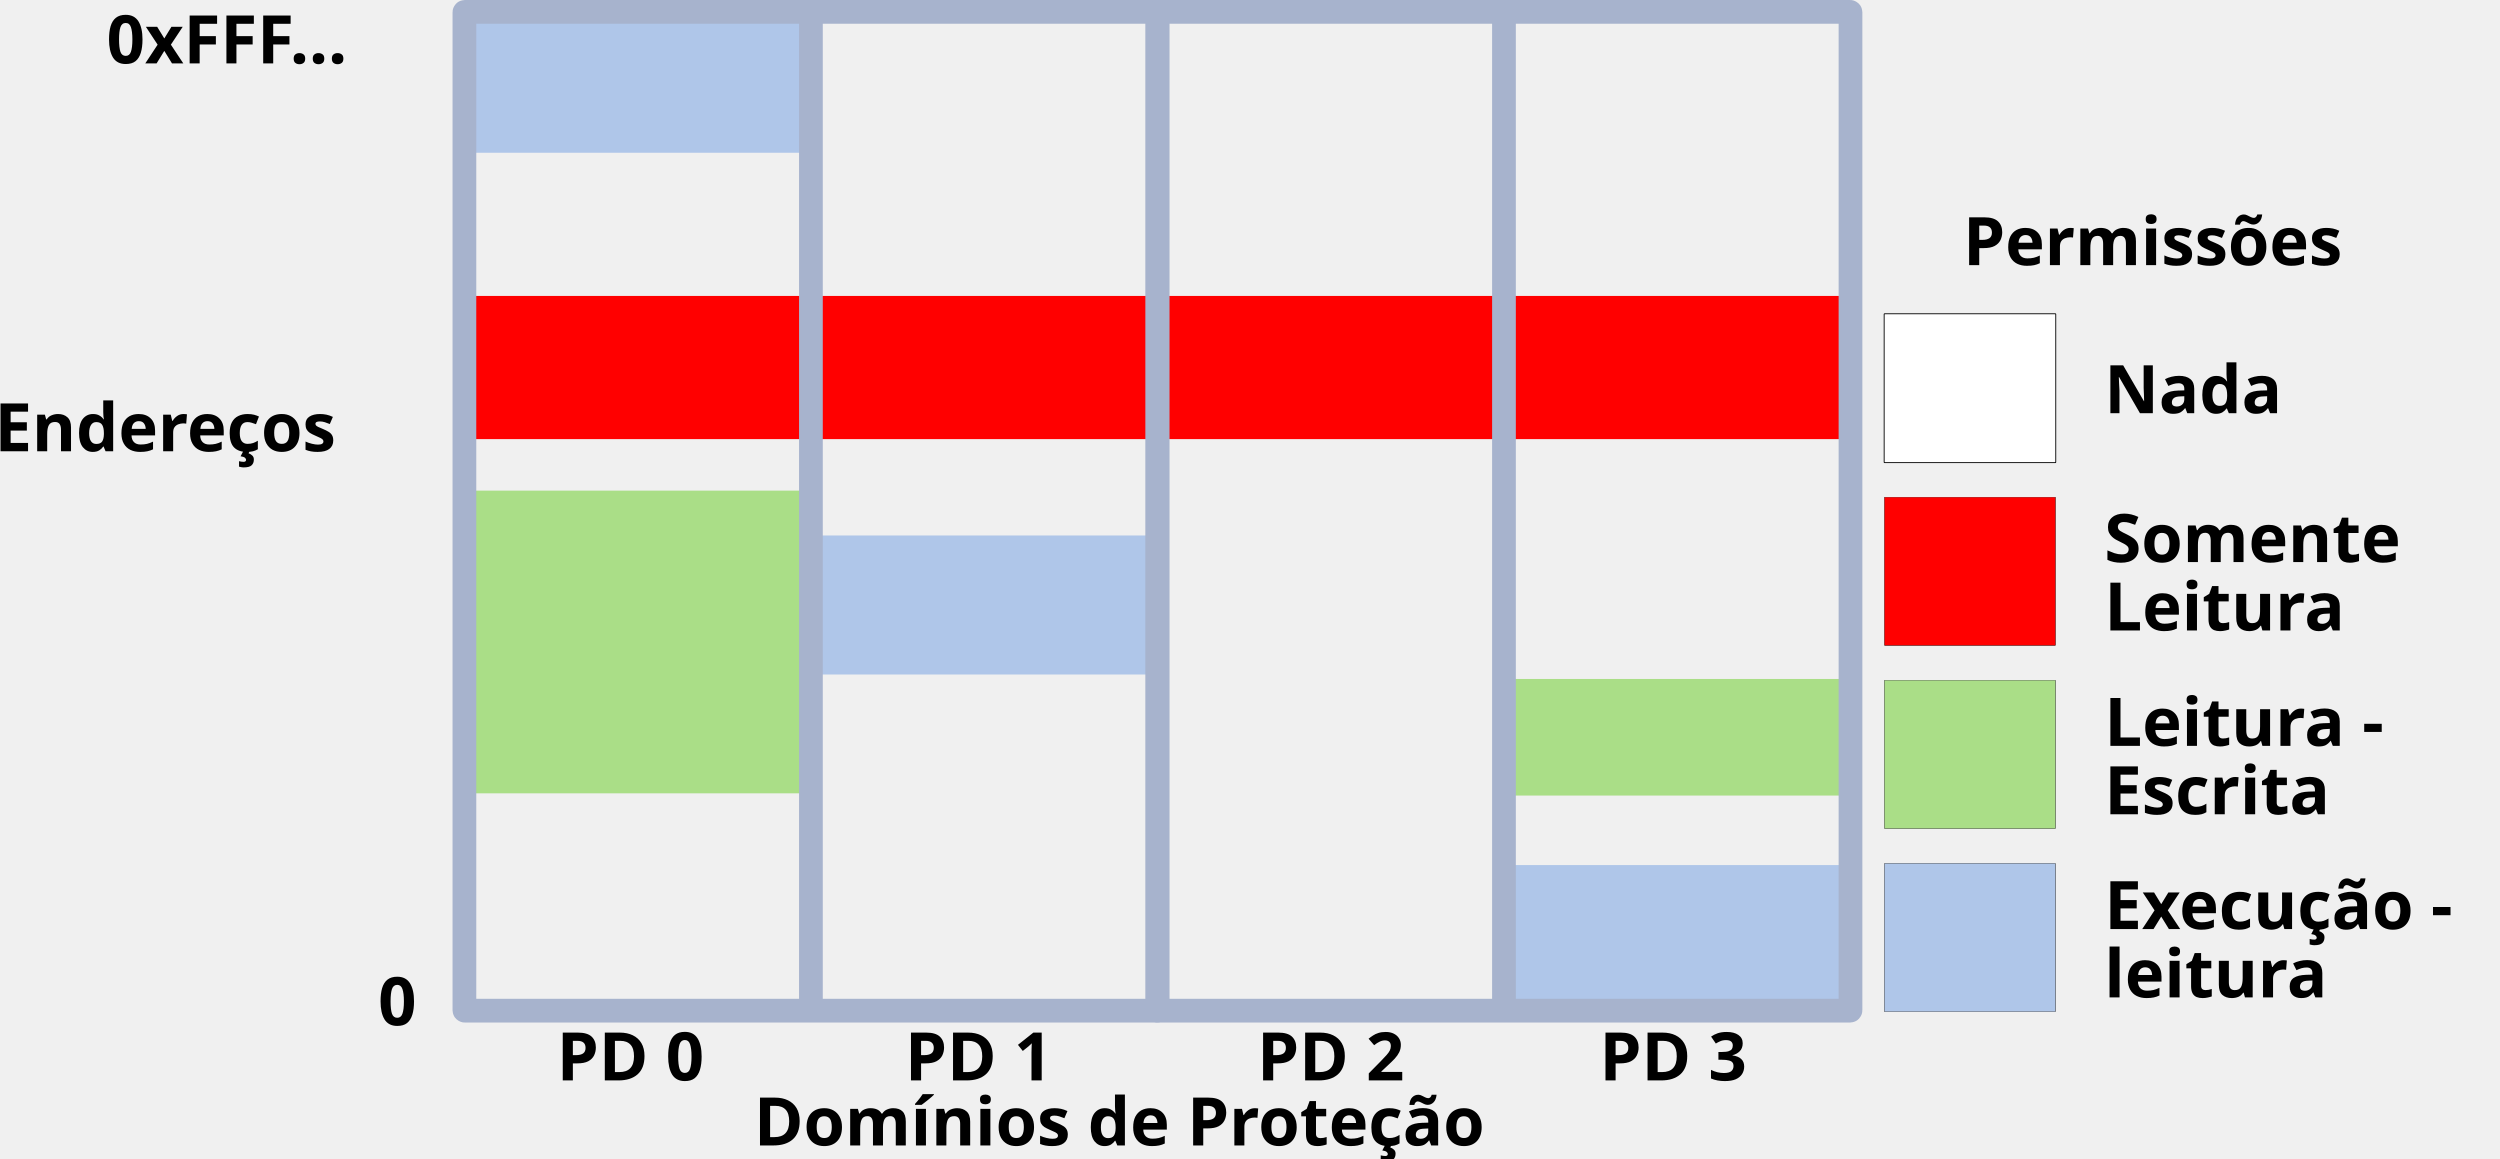
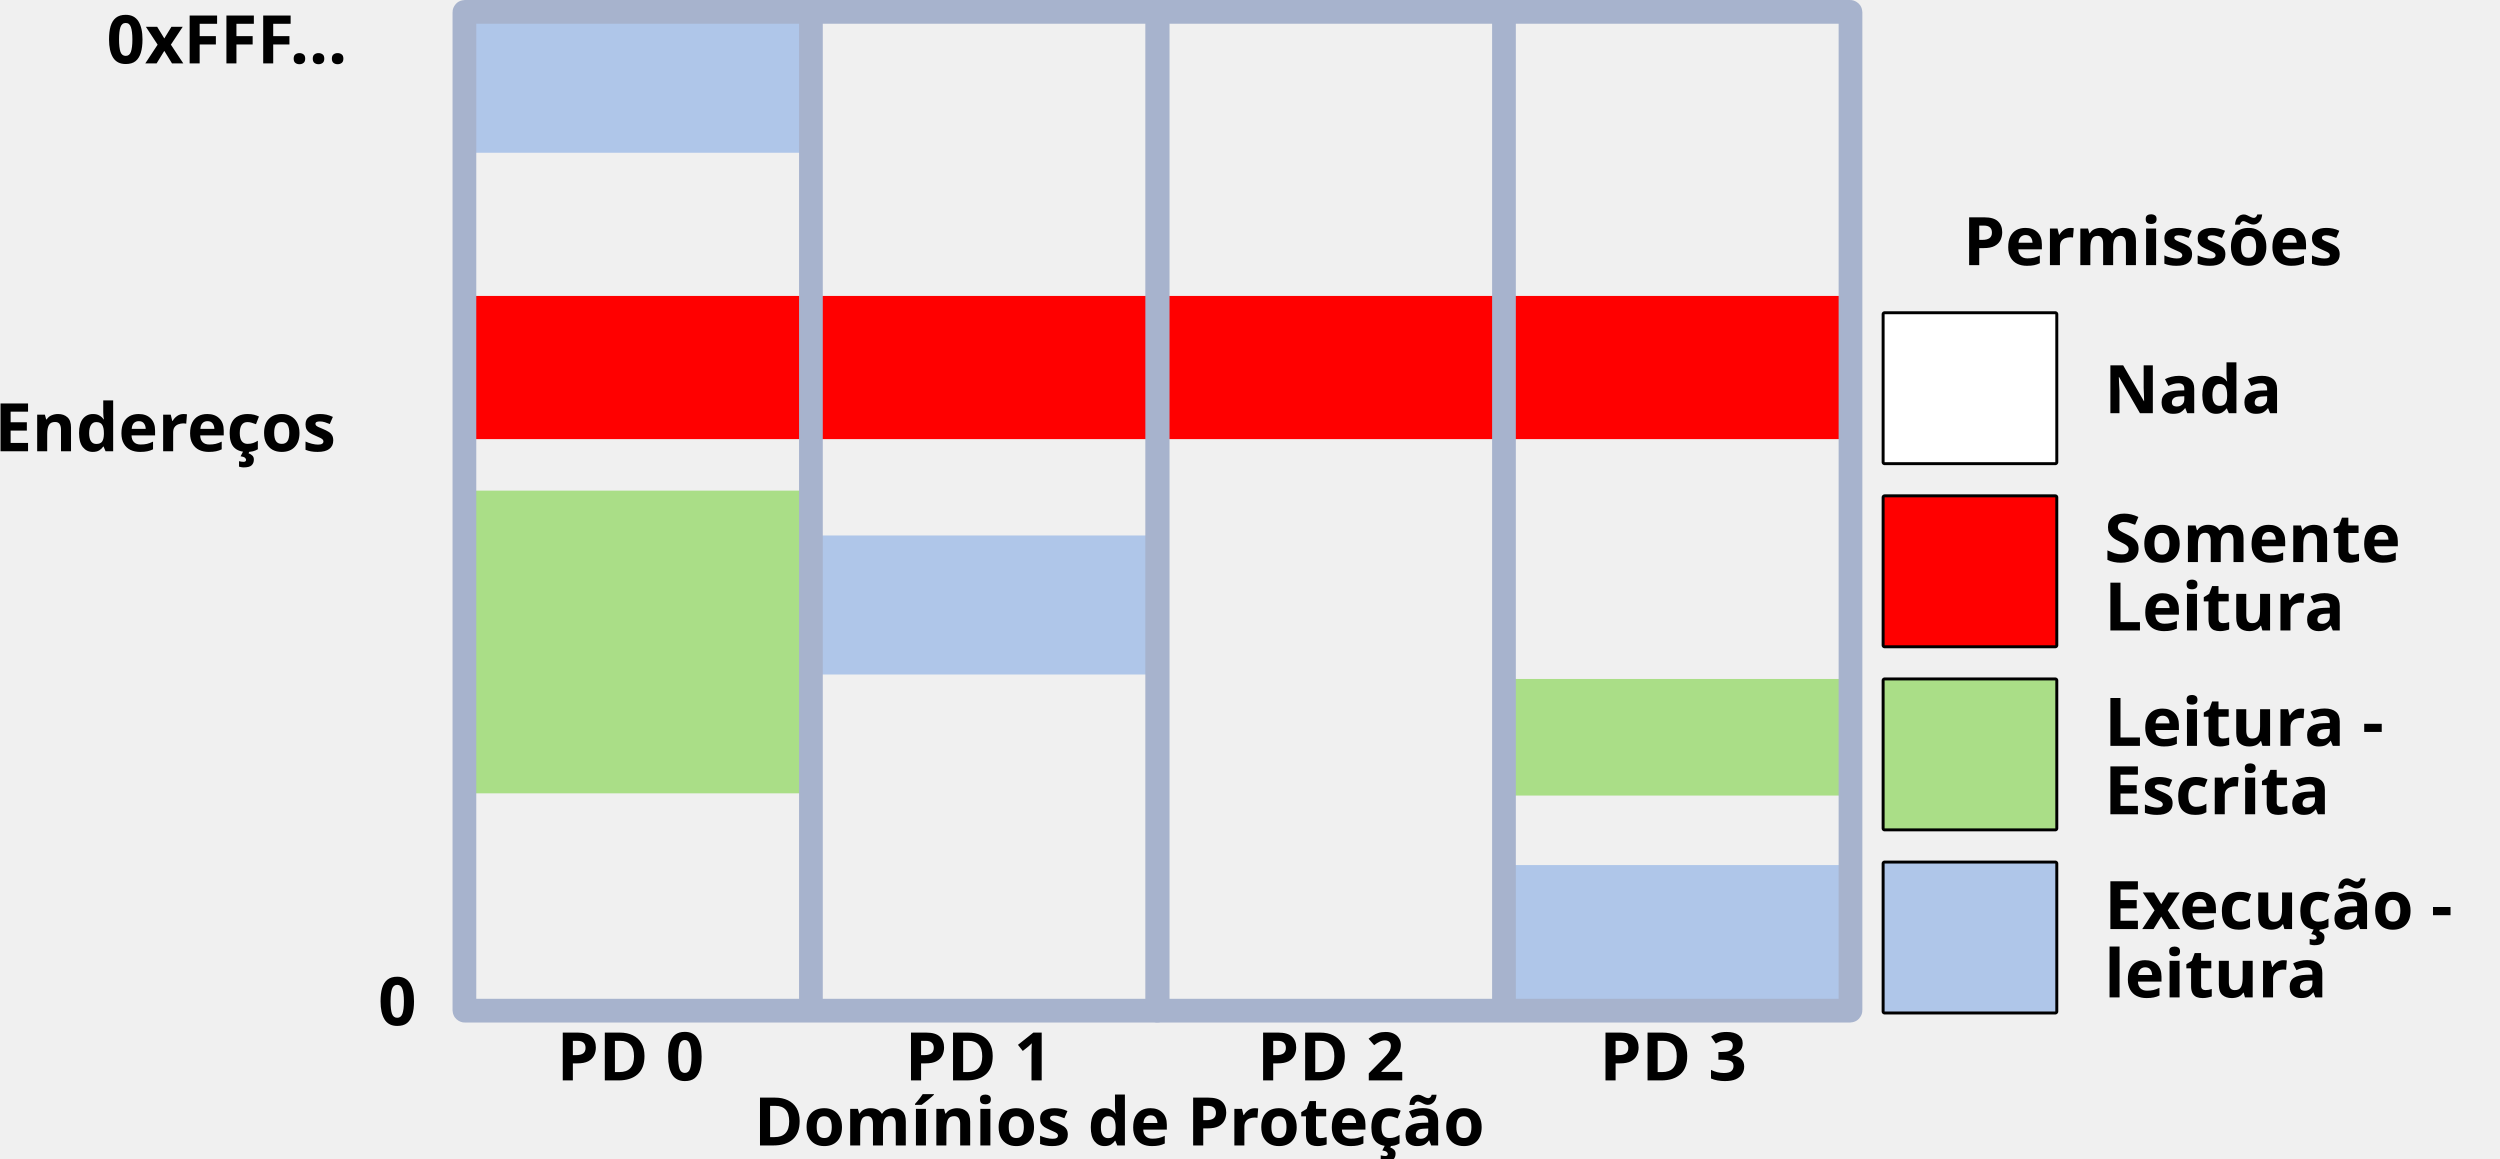
<svg xmlns="http://www.w3.org/2000/svg" width="421.449mm" height="195.309mm" viewBox="0 0 421.449 195.309" version="1.1" id="svg4784">
  <defs id="defs4778" />
  <g id="layer1" transform="translate(64.08819,-26.05662)">
    <rect style="opacity:1;fill:#afc6e9;fill-opacity:1;stroke:#a7b3cd;stroke-width:0;stroke-linecap:round;stroke-linejoin:round;stroke-miterlimit:4;stroke-dasharray:none;stroke-dashoffset:0;stroke-opacity:1;paint-order:stroke fill markers" id="rect5403" width="59.393" height="24.943" x="13.225" y="26.867" ry="0" />
    <rect style="opacity:1;fill:#ff0000;fill-opacity:1;stroke:#a7b3cd;stroke-width:0;stroke-linecap:round;stroke-linejoin:round;stroke-miterlimit:4;stroke-dasharray:none;stroke-dashoffset:0;stroke-opacity:1;paint-order:stroke fill markers" id="rect5405" width="235.619" height="24.136" x="13.225" y="75.946" />
    <rect style="opacity:1;fill:#aade87;fill-opacity:1;stroke:#a7b3cd;stroke-width:0;stroke-linecap:round;stroke-linejoin:round;stroke-miterlimit:4;stroke-dasharray:none;stroke-dashoffset:0;stroke-opacity:1;paint-order:stroke fill markers" id="rect5409" width="59.72" height="51.027" x="13.607" y="108.768" />
    <rect style="opacity:1;fill:#afc6e9;fill-opacity:1;stroke:#a7b3cd;stroke-width:0;stroke-linecap:round;stroke-linejoin:round;stroke-miterlimit:4;stroke-dasharray:none;stroke-dashoffset:0;stroke-opacity:1;paint-order:stroke fill markers" id="rect5411" width="58.586" height="23.435" x="72.949" y="116.327" />
    <rect style="opacity:1;fill:#afc6e9;fill-opacity:1;stroke:#a7b3cd;stroke-width:0;stroke-linecap:round;stroke-linejoin:round;stroke-miterlimit:4;stroke-dasharray:none;stroke-dashoffset:0;stroke-opacity:1;paint-order:stroke fill markers" id="rect5413" width="58.208" height="25.324" x="190.5" y="171.89" />
    <rect style="opacity:1;fill:#aade87;fill-opacity:1;stroke:#a7b3cd;stroke-width:0;stroke-linecap:round;stroke-linejoin:round;stroke-miterlimit:4;stroke-dasharray:none;stroke-dashoffset:0;stroke-opacity:1;paint-order:stroke fill markers" id="rect5415" width="60.476" height="19.655" x="188.988" y="140.518" />
    <path style="fill:#ff6600;fill-rule:evenodd;stroke:#a7b3cd;stroke-width:4;stroke-linecap:butt;stroke-linejoin:miter;stroke-miterlimit:4;stroke-dasharray:none;stroke-opacity:1" d="M 72.617,197.813 V 26.867" id="path7065" />
    <path id="path5389" d="M 189.451,197.813 V 26.867" style="fill:#ff6600;fill-rule:evenodd;stroke:#a7b3cd;stroke-width:4;stroke-linecap:butt;stroke-linejoin:miter;stroke-miterlimit:4;stroke-dasharray:none;stroke-opacity:1" />
    <rect style="opacity:1;fill:none;fill-opacity:1;stroke:#a7b3cd;stroke-width:4;stroke-linecap:square;stroke-linejoin:miter;stroke-miterlimit:4;stroke-dasharray:none;stroke-opacity:1" id="rect4504" width="116.833" height="168.378" x="14.201" y="28.057" ry="0.069" />
    <rect ry="0.069" y="28.057" x="131.034" height="168.378" width="116.833" id="rect5387" style="opacity:1;fill:none;fill-opacity:1;stroke:#a7b3cd;stroke-width:4;stroke-linecap:square;stroke-linejoin:miter;stroke-miterlimit:4;stroke-dasharray:none;stroke-opacity:1" />
-     <rect ry="0" y="109.896" x="253.618" height="24.943" width="28.777" id="rect5417" style="opacity:1;fill:#ff0000;fill-opacity:1;stroke:#000000;stroke-width:0.1;stroke-linecap:round;stroke-linejoin:round;stroke-miterlimit:4;stroke-dasharray:none;stroke-dashoffset:0;stroke-opacity:1;paint-order:stroke fill markers" />
-     <rect style="opacity:1;fill:#aade87;fill-opacity:1;stroke:#000000;stroke-width:0.1;stroke-linecap:round;stroke-linejoin:round;stroke-miterlimit:4;stroke-dasharray:none;stroke-dashoffset:0;stroke-opacity:1;paint-order:stroke fill markers" id="rect5419" width="28.777" height="24.943" x="253.618" y="140.764" ry="0" />
-     <rect ry="0" y="171.632" x="253.618" height="24.943" width="28.777" id="rect5421" style="opacity:1;fill:#afc6e9;fill-opacity:1;stroke:#000000;stroke-width:0.1;stroke-linecap:round;stroke-linejoin:round;stroke-miterlimit:4;stroke-dasharray:none;stroke-dashoffset:0;stroke-opacity:1;paint-order:stroke fill markers" />
-     <rect style="opacity:1;fill:#ffffff;fill-opacity:1;stroke:#000000;stroke-width:0.3;stroke-linecap:round;stroke-linejoin:round;stroke-miterlimit:4;stroke-dasharray:none;stroke-dashoffset:0;stroke-opacity:1;paint-order:stroke fill markers" id="rect5423" width="28.777" height="24.943" x="253.618" y="79.028" ry="0" />
+     <rect ry="0" y="109.896" x="253.618" height="24.943" width="28.777" id="rect5417" style="opacity:1;fill:#ff0000;fill-opacity:1;stroke:#000000;stroke-width:1;stroke-linecap:round;stroke-linejoin:round;stroke-miterlimit:4;stroke-dasharray:none;stroke-dashoffset:0;stroke-opacity:1;paint-order:stroke fill markers" />
+     <rect style="opacity:1;fill:#aade87;fill-opacity:1;stroke:#000000;stroke-width:1;stroke-linecap:round;stroke-linejoin:round;stroke-miterlimit:4;stroke-dasharray:none;stroke-dashoffset:0;stroke-opacity:1;paint-order:stroke fill markers" id="rect5419" width="28.777" height="24.943" x="253.618" y="140.764" ry="0" />
+     <rect ry="0" y="171.632" x="253.618" height="24.943" width="28.777" id="rect5421" style="opacity:1;fill:#afc6e9;fill-opacity:1;stroke:#000000;stroke-width:1;stroke-linecap:round;stroke-linejoin:round;stroke-miterlimit:4;stroke-dasharray:none;stroke-dashoffset:0;stroke-opacity:1;paint-order:stroke fill markers" />
+     <rect style="opacity:1;fill:#ffffff;fill-opacity:1;stroke:#000000;stroke-width:1;stroke-linecap:round;stroke-linejoin:round;stroke-miterlimit:4;stroke-dasharray:none;stroke-dashoffset:0;stroke-opacity:1;paint-order:stroke fill markers" id="rect5423" width="28.777" height="24.943" x="253.618" y="79.028" ry="0" />
    <text xml:space="preserve" style="font-style:normal;font-variant:normal;font-weight:bold;font-stretch:normal;font-size:42.333px;line-height:1.25;font-family:Hack;-inkscape-font-specification:'Hack Bold';letter-spacing:0px;word-spacing:0px;fill:#000000;fill-opacity:1;stroke:none;stroke-width:0.265" x="290.664" y="95.708" id="text9130">
      <tspan id="tspan9128" x="290.664" y="95.708" style="font-size:11.289px;stroke-width:0.265">Nada</tspan>
    </text>
    <text id="text9134" y="120.81" x="290.664" style="font-style:normal;font-variant:normal;font-weight:bold;font-stretch:normal;font-size:42.333px;line-height:0.1;font-family:Hack;-inkscape-font-specification:'Hack Bold';letter-spacing:0px;word-spacing:0px;fill:#000000;fill-opacity:1;stroke:none;stroke-width:0.265" xml:space="preserve">
      <tspan style="font-size:11.289px;line-height:0.1;stroke-width:0.265" y="120.81" x="290.664" id="tspan9132">Somente</tspan>
      <tspan style="font-size:11.289px;line-height:0.1;stroke-width:0.265" y="132.341" x="290.664" id="tspan9144">Leitura</tspan>
    </text>
    <text xml:space="preserve" style="font-style:normal;font-variant:normal;font-weight:bold;font-stretch:normal;font-size:42.333px;line-height:0.1;font-family:Hack;-inkscape-font-specification:'Hack Bold';letter-spacing:0px;word-spacing:0px;fill:#000000;fill-opacity:1;stroke:none;stroke-width:0.265" x="290.664" y="151.786" id="text9138">
      <tspan id="tspan9136" x="290.664" y="151.786" style="font-size:11.289px;line-height:0.1;stroke-width:0.265">Leitura -</tspan>
      <tspan x="290.664" y="163.317" style="font-size:11.289px;line-height:0.1;stroke-width:0.265" id="tspan9146">Escrita</tspan>
    </text>
    <text id="text9142" y="182.676" x="290.664" style="font-style:normal;font-variant:normal;font-weight:bold;font-stretch:normal;font-size:42.333px;line-height:0.1;font-family:Hack;-inkscape-font-specification:'Hack Bold';letter-spacing:0px;word-spacing:0px;fill:#000000;fill-opacity:1;stroke:none;stroke-width:0.265" xml:space="preserve">
      <tspan style="font-size:11.289px;line-height:0.1;stroke-width:0.265" y="182.676" x="290.664" id="tspan9140">Execução -</tspan>
      <tspan style="font-size:11.289px;line-height:0.1;stroke-width:0.265" y="194.207" x="290.664" id="tspan9148">leitura</tspan>
    </text>
    <text id="text9152" y="70.761" x="266.851" style="font-style:normal;font-variant:normal;font-weight:bold;font-stretch:normal;font-size:42.333px;line-height:1.25;font-family:Hack;-inkscape-font-specification:'Hack Bold';letter-spacing:0px;word-spacing:0px;fill:#000000;fill-opacity:1;stroke:none;stroke-width:0.265" xml:space="preserve">
      <tspan style="font-size:11.289px;stroke-width:0.265" y="70.761" x="266.851" id="tspan9150">Permissões</tspan>
    </text>
    <text xml:space="preserve" style="font-style:normal;font-variant:normal;font-weight:bold;font-stretch:normal;font-size:42.333px;line-height:1.25;font-family:Hack;-inkscape-font-specification:'Hack Bold';letter-spacing:0px;word-spacing:0px;fill:#000000;fill-opacity:1;stroke:none;stroke-width:0.265" x="-65.014" y="102.133" id="text9156">
      <tspan id="tspan9154" x="-65.014" y="102.133" style="font-size:11.289px;stroke-width:0.265">Endereços</tspan>
    </text>
    <text id="text9160" y="36.743" x="-46.113" style="font-style:normal;font-variant:normal;font-weight:bold;font-stretch:normal;font-size:42.333px;line-height:1.25;font-family:Hack;-inkscape-font-specification:'Hack Bold';letter-spacing:0px;word-spacing:0px;fill:#000000;fill-opacity:1;stroke:none;stroke-width:0.265" xml:space="preserve">
      <tspan style="font-size:11.289px;stroke-width:0.265" y="36.743" x="-46.113" id="tspan9158">0xFFF...</tspan>
    </text>
    <text xml:space="preserve" style="font-style:normal;font-variant:normal;font-weight:bold;font-stretch:normal;font-size:42.333px;line-height:1.25;font-family:Hack;-inkscape-font-specification:'Hack Bold';letter-spacing:0px;word-spacing:0px;fill:#000000;fill-opacity:1;stroke:none;stroke-width:0.265" x="-0.34" y="198.895" id="text9164">
      <tspan id="tspan9162" x="-0.34" y="198.895" style="font-size:11.289px;stroke-width:0.265">0</tspan>
    </text>
    <text id="text9168" y="208.194" x="29.764" style="font-style:normal;font-variant:normal;font-weight:bold;font-stretch:normal;font-size:42.333px;line-height:1.25;font-family:Hack;-inkscape-font-specification:'Hack Bold';letter-spacing:0px;word-spacing:0px;fill:#000000;fill-opacity:1;stroke:none;stroke-width:0.265" xml:space="preserve">
      <tspan style="font-size:11.289px;stroke-width:0.265" y="208.194" x="29.764" id="tspan9166">PD 0</tspan>
    </text>
    <text xml:space="preserve" style="font-style:normal;font-variant:normal;font-weight:bold;font-stretch:normal;font-size:42.333px;line-height:1.25;font-family:Hack;-inkscape-font-specification:'Hack Bold';letter-spacing:0px;word-spacing:0px;fill:#000000;fill-opacity:1;stroke:none;stroke-width:0.265" x="88.47" y="208.194" id="text9172">
      <tspan id="tspan9170" x="88.47" y="208.194" style="font-size:11.289px;stroke-width:0.265">PD 1</tspan>
    </text>
    <text id="text9176" y="208.194" x="147.827" style="font-style:normal;font-variant:normal;font-weight:bold;font-stretch:normal;font-size:42.333px;line-height:1.25;font-family:Hack;-inkscape-font-specification:'Hack Bold';letter-spacing:0px;word-spacing:0px;fill:#000000;fill-opacity:1;stroke:none;stroke-width:0.265" xml:space="preserve">
      <tspan style="font-size:11.289px;stroke-width:0.265" y="208.194" x="147.827" id="tspan9174">PD 2</tspan>
    </text>
    <text xml:space="preserve" style="font-style:normal;font-variant:normal;font-weight:bold;font-stretch:normal;font-size:42.333px;line-height:1.25;font-family:Hack;-inkscape-font-specification:'Hack Bold';letter-spacing:0px;word-spacing:0px;fill:#000000;fill-opacity:1;stroke:none;stroke-width:0.265" x="205.551" y="208.194" id="text9180">
      <tspan id="tspan9178" x="205.551" y="208.194" style="font-size:11.289px;stroke-width:0.265">PD 3</tspan>
    </text>
    <text id="text9184" y="219.155" x="63.014" style="font-style:normal;font-variant:normal;font-weight:bold;font-stretch:normal;font-size:42.333px;line-height:1.25;font-family:Hack;-inkscape-font-specification:'Hack Bold';letter-spacing:0px;word-spacing:0px;fill:#000000;fill-opacity:1;stroke:none;stroke-width:0.265" xml:space="preserve">
      <tspan style="font-size:11.289px;stroke-width:0.265" y="219.155" x="63.014" id="tspan9182">Domínios de Proteção</tspan>
    </text>
  </g>
</svg>
